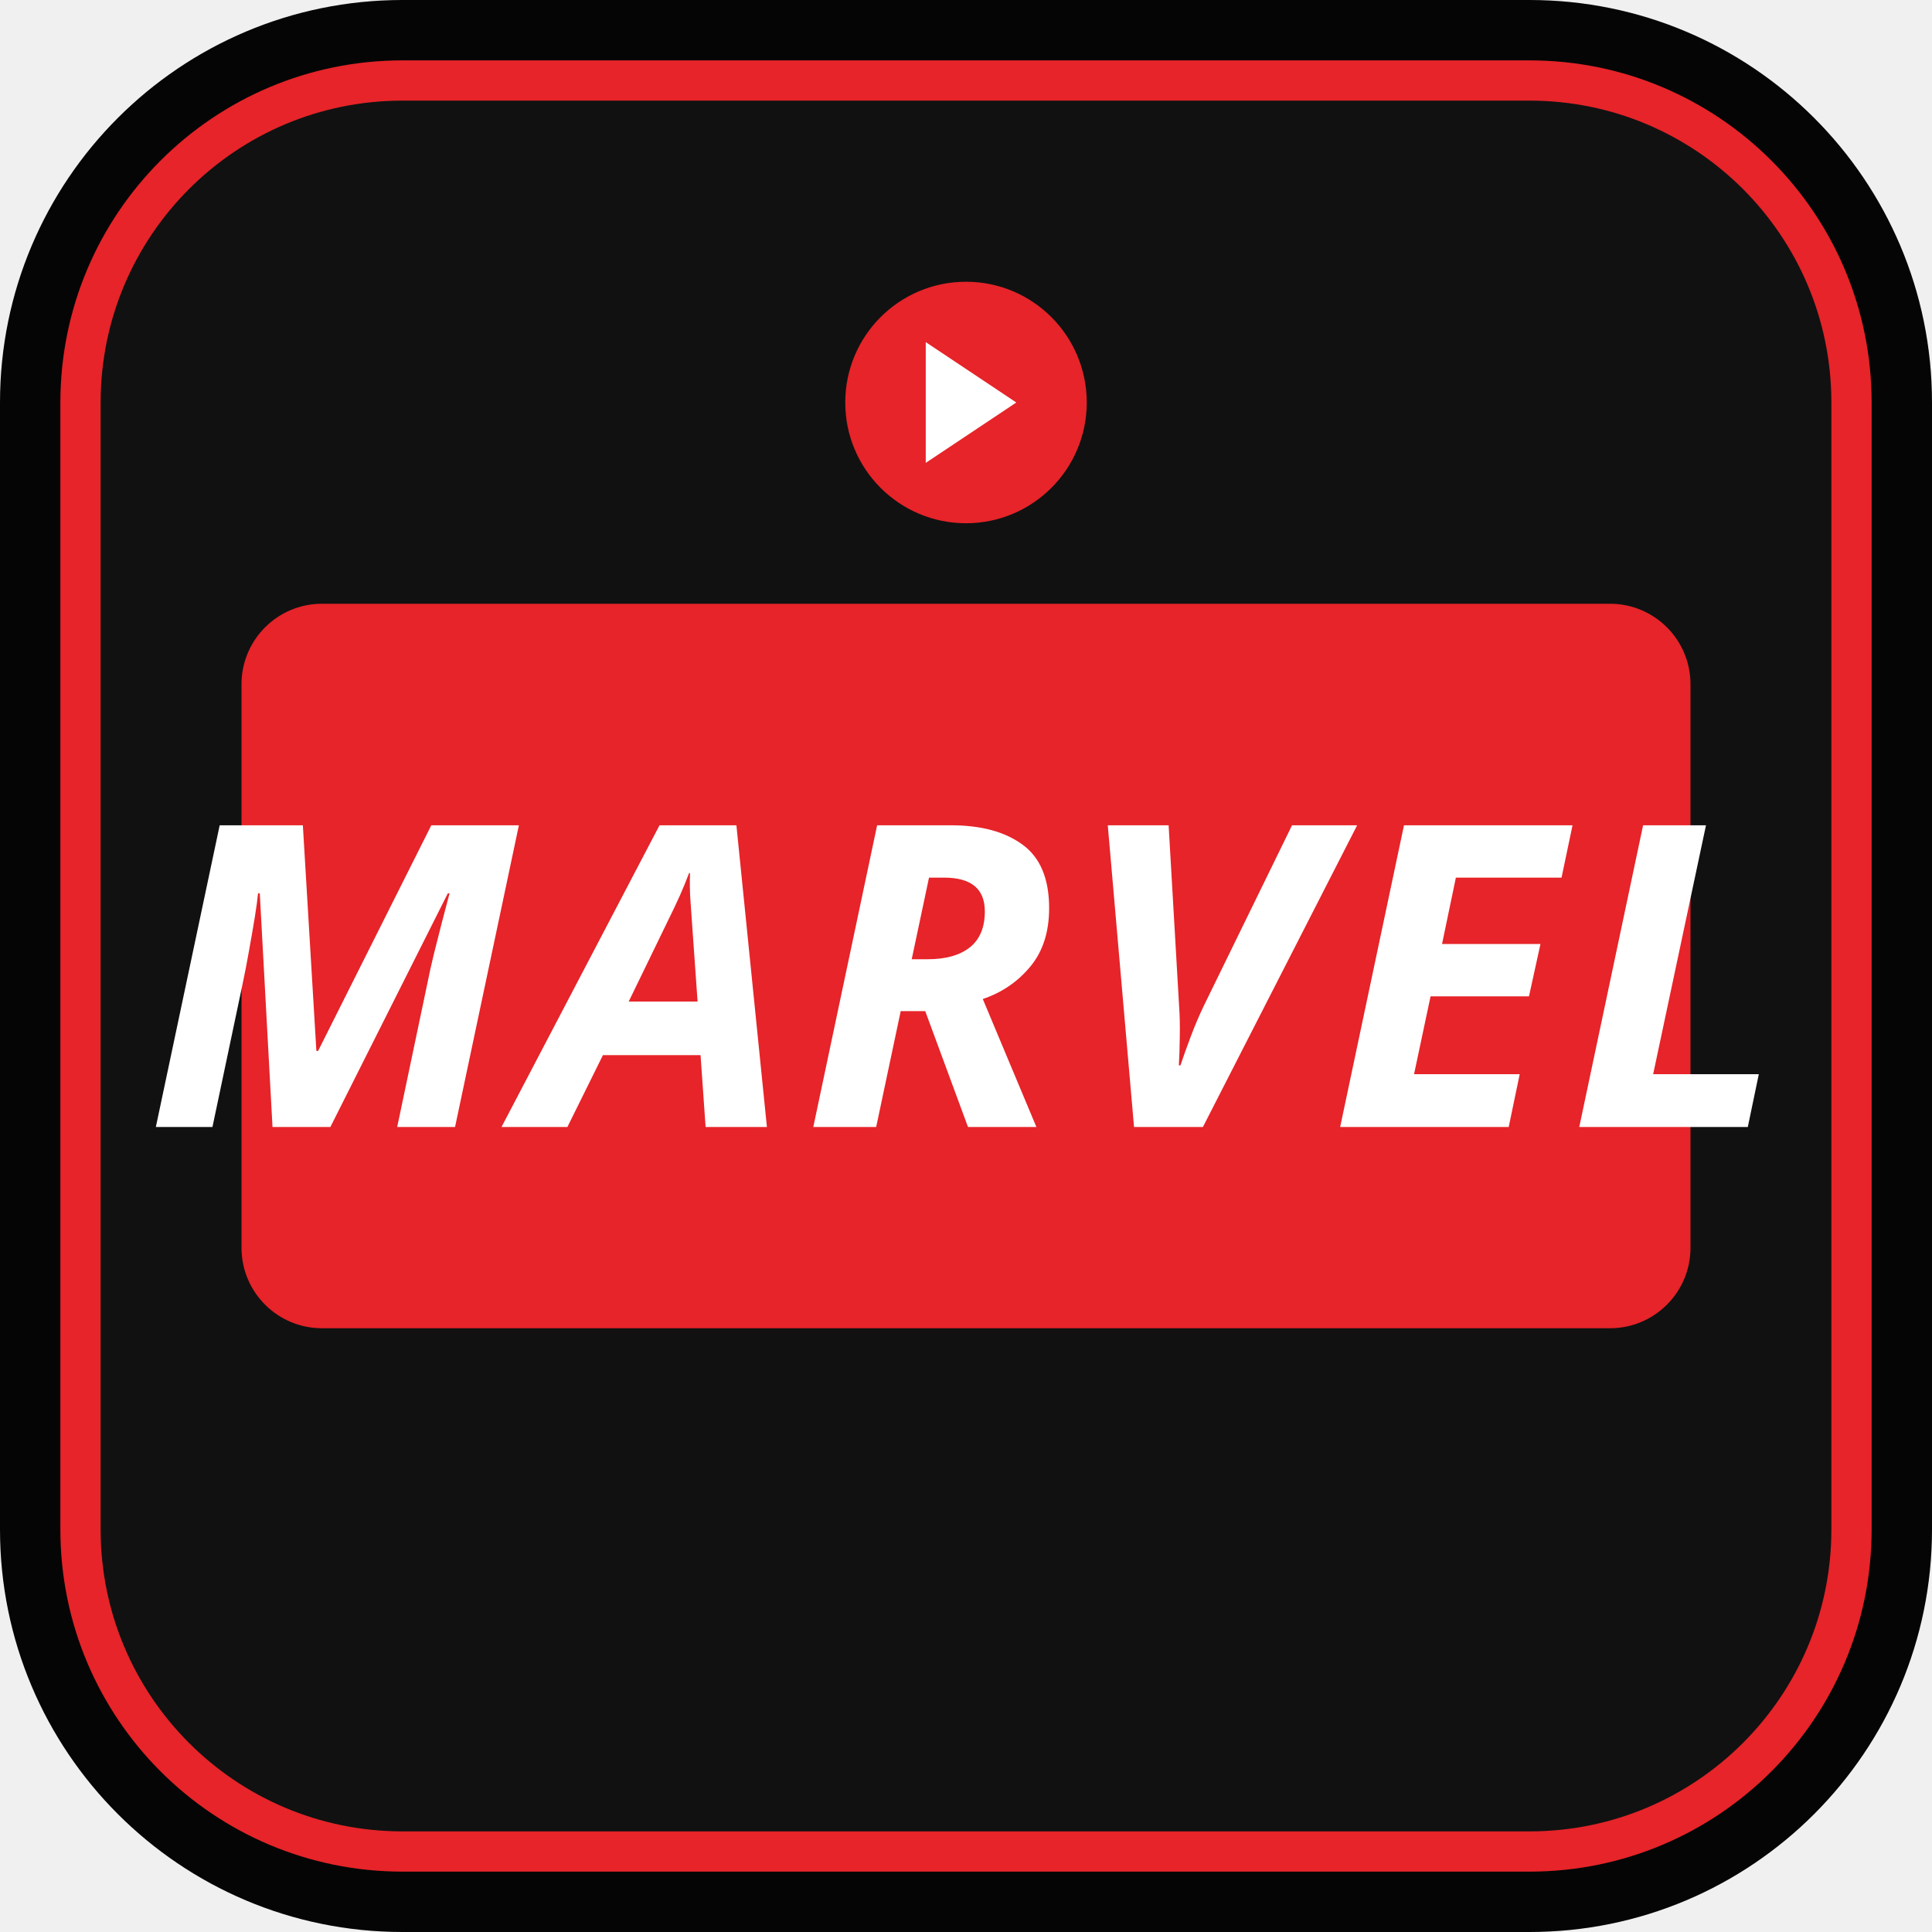
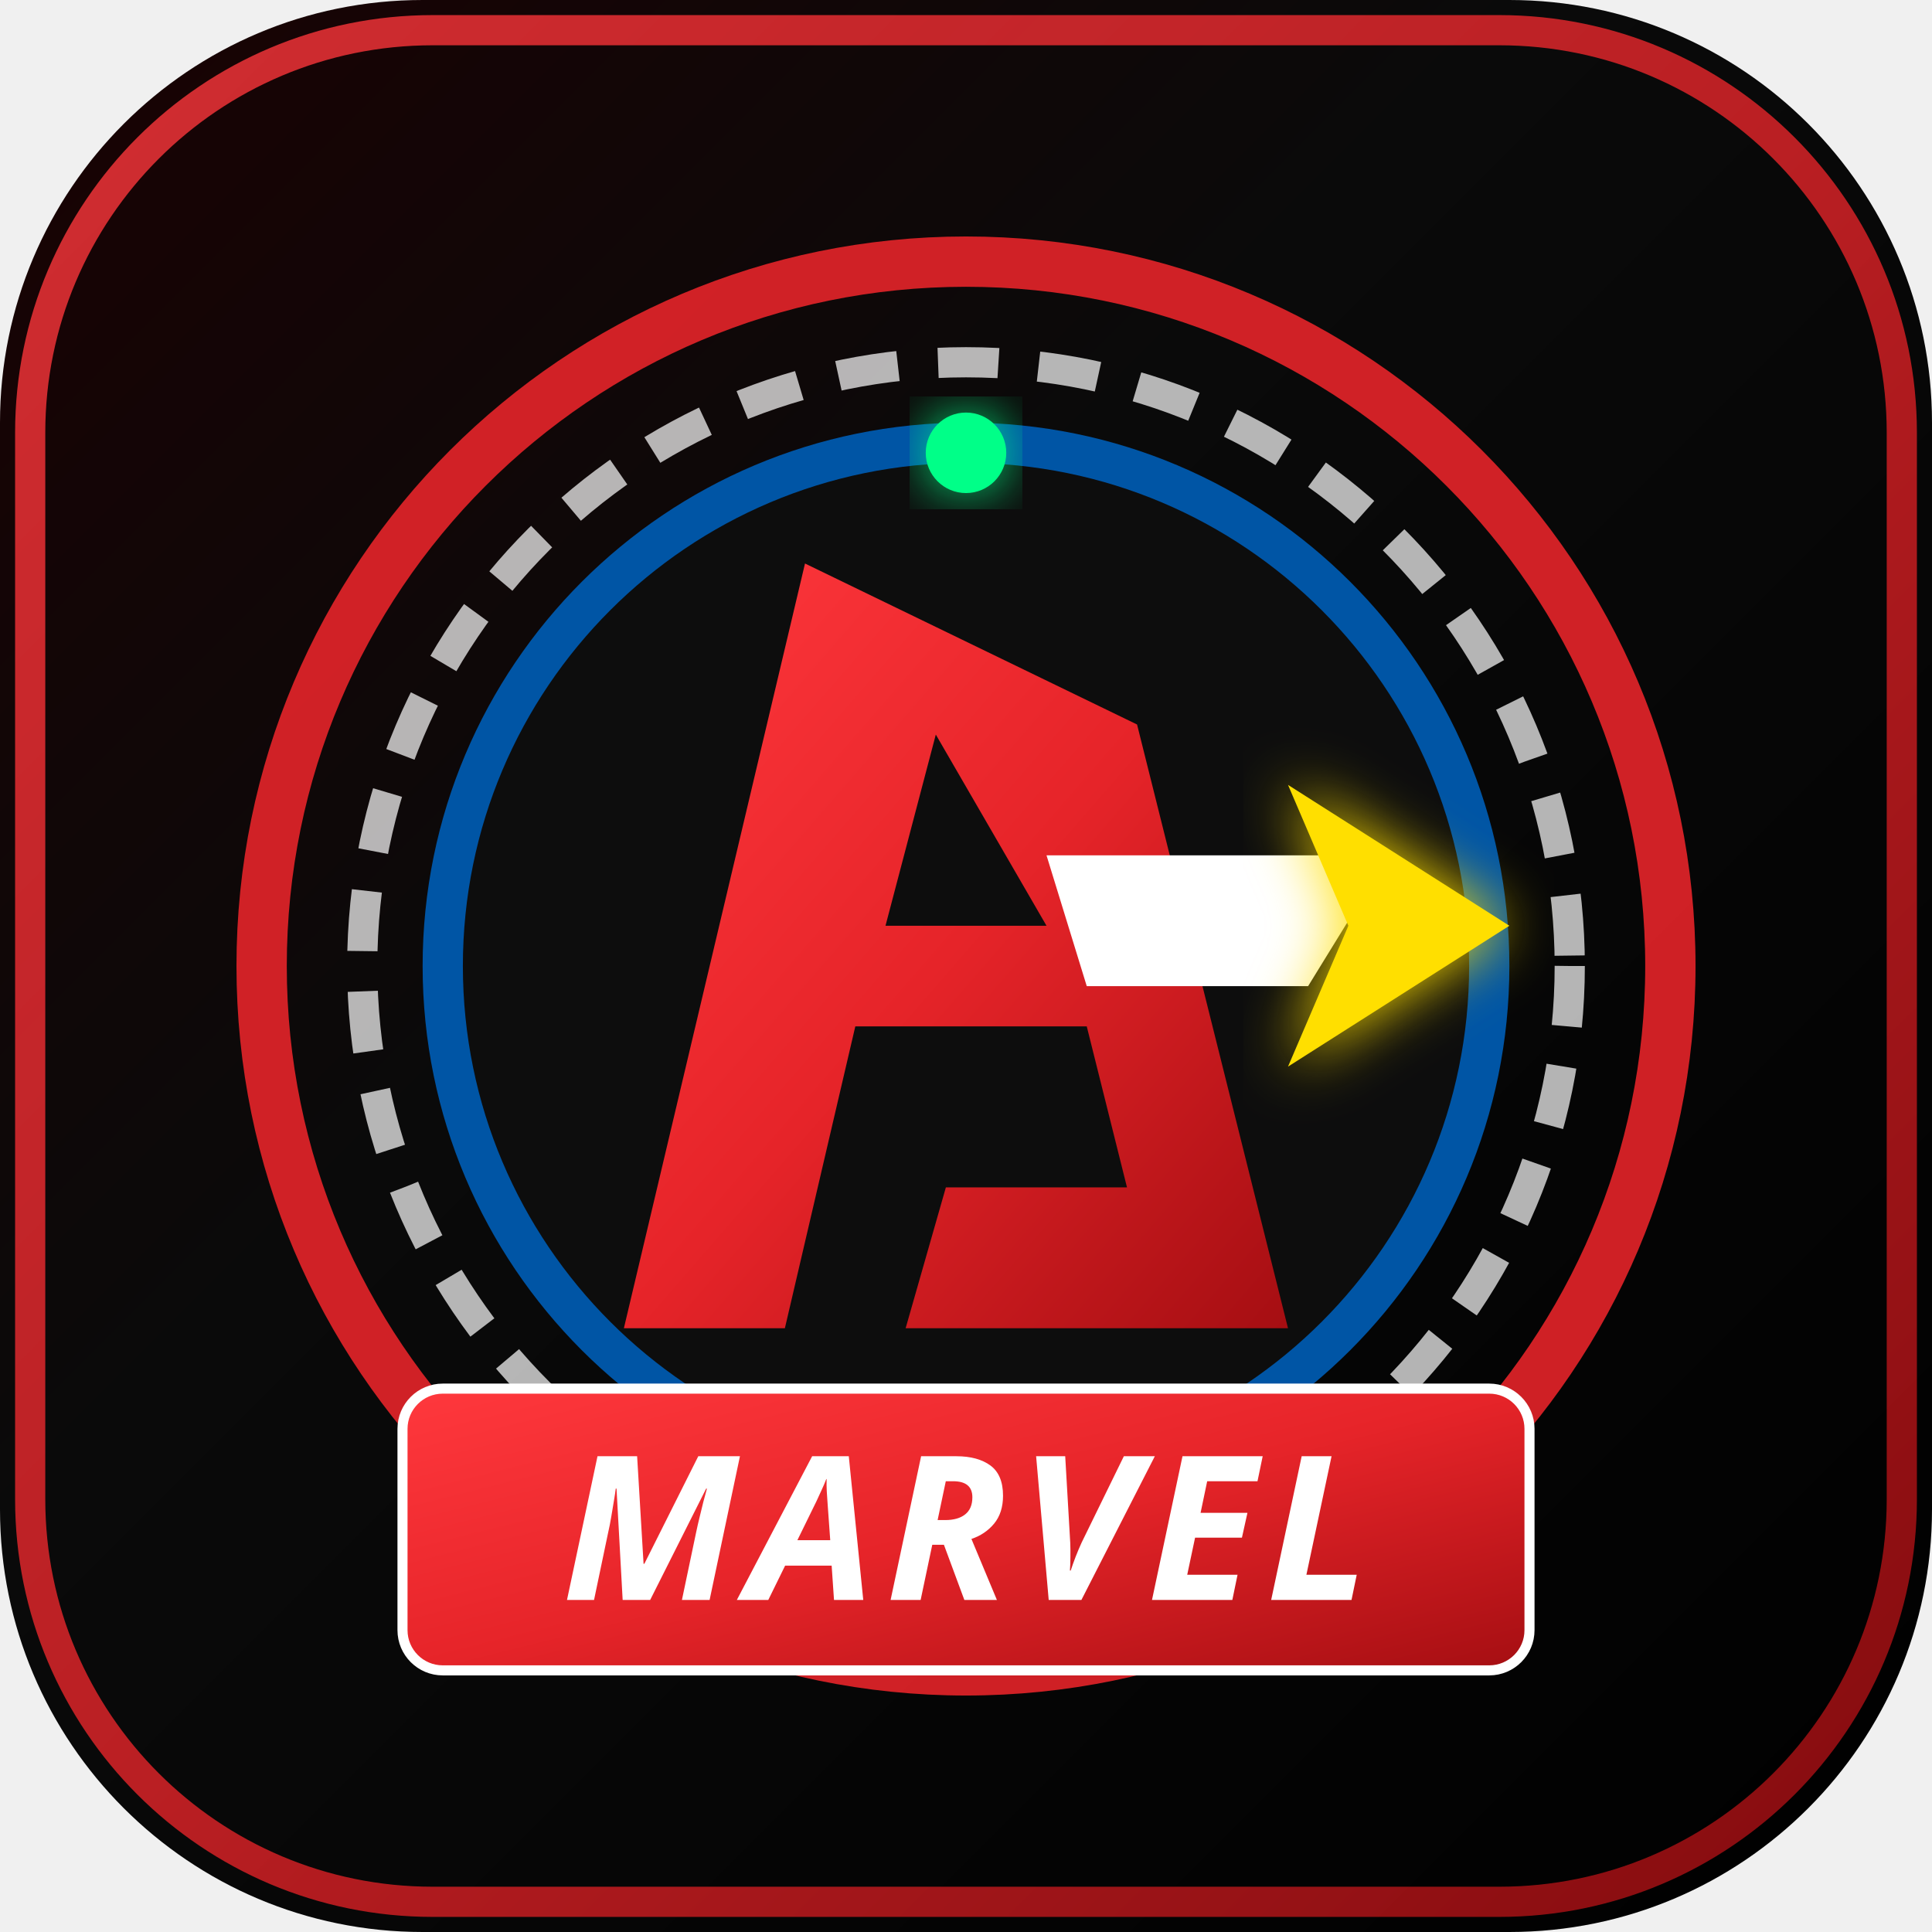
<svg xmlns="http://www.w3.org/2000/svg" viewBox="0 0 192 192" width="192" height="192">
-   <rect width="192" height="192" rx="40" fill="#050505" />
-   <rect x="8" y="8" width="176" height="176" rx="32" fill="#111111" stroke="#E62429" stroke-width="4" />
-   <rect x="24" y="60" width="144" height="72" rx="8" fill="#E62429" />
-   <text x="96" y="112" font-family="Impact, Arial Black, sans-serif" font-size="42" font-weight="900" font-style="italic" fill="#FFFFFF" text-anchor="middle" letter-spacing="1">MARVEL</text>
-   <circle cx="96" cy="40" r="12" fill="#E62429" />
-   <path d="M92 34 L101 40 L92 46 Z" fill="#FFFFFF" />
+   <defs>
+     <linearGradient id="bgGrad192" x1="0%" y1="0%" x2="100%" y2="100%">
+       <stop offset="0%" stop-color="#1a0203" />
+       <stop offset="40%" stop-color="#0a0a0a" />
+       <stop offset="100%" stop-color="#000000" />
+     </linearGradient>
+     <linearGradient id="marvelRed192" x1="0%" y1="0%" x2="100%" y2="100%">
+       <stop offset="0%" stop-color="#FF383D" />
+       <stop offset="50%" stop-color="#E62429" />
+       <stop offset="100%" stop-color="#A50E12" />
+     </linearGradient>
+     <filter id="glow192" x="-20%" y="-20%" width="140%" height="140%">
+       <feGaussianBlur stdDeviation="3" result="blur" />
+       <feComposite in="SourceGraphic" in2="blur" operator="over" />
+     </filter>
+   </defs>
+   <rect width="192" height="192" rx="42" fill="url(#bgGrad192)" />
+   <rect x="3" y="3" width="186" height="186" rx="40" fill="none" stroke="url(#marvelRed192)" stroke-width="3" stroke-opacity="0.8" />
+   <circle cx="96" cy="96" r="70" fill="none" stroke="#E62429" stroke-width="5" stroke-opacity="0.9" />
+   <circle cx="96" cy="96" r="60" fill="none" stroke="#FFFFFF" stroke-width="3" stroke-opacity="0.7" stroke-dasharray="6 4" />
+   <circle cx="96" cy="96" r="52" fill="#0D0D0D" stroke="#0055A5" stroke-width="4" />
+   <path d="M 80 56 L 62 132 L 78 132 L 85 102 L 108 102 L 112 118 L 94 118 L 90 132 L 128 132 L 113 72 Z" fill="url(#marvelRed192)" />
+   <polygon points="104,85 138,85 130,98 108,98" fill="#FFFFFF" />
+   <polygon points="128,78 150,92 128,106 134,92" fill="#FFDF00" filter="url(#glow192)" />
+   <polygon points="93,73 88,92 104,92" fill="#0D0D0D" />
+   <g transform="translate(40, 138)">
+     <rect x="0" y="0" width="112" height="28" rx="4" fill="url(#marvelRed192)" stroke="#FFFFFF" stroke-width="1" />
+     <text x="56" y="21" font-family="'Impact', 'Arial Black', sans-serif" font-size="20" font-weight="900" font-style="italic" fill="#FFFFFF" text-anchor="middle" letter-spacing="1">MARVEL</text>
+   </g>
+   <circle cx="96" cy="45" r="4" fill="#00FF88" filter="url(#glow192)" />
</svg>
